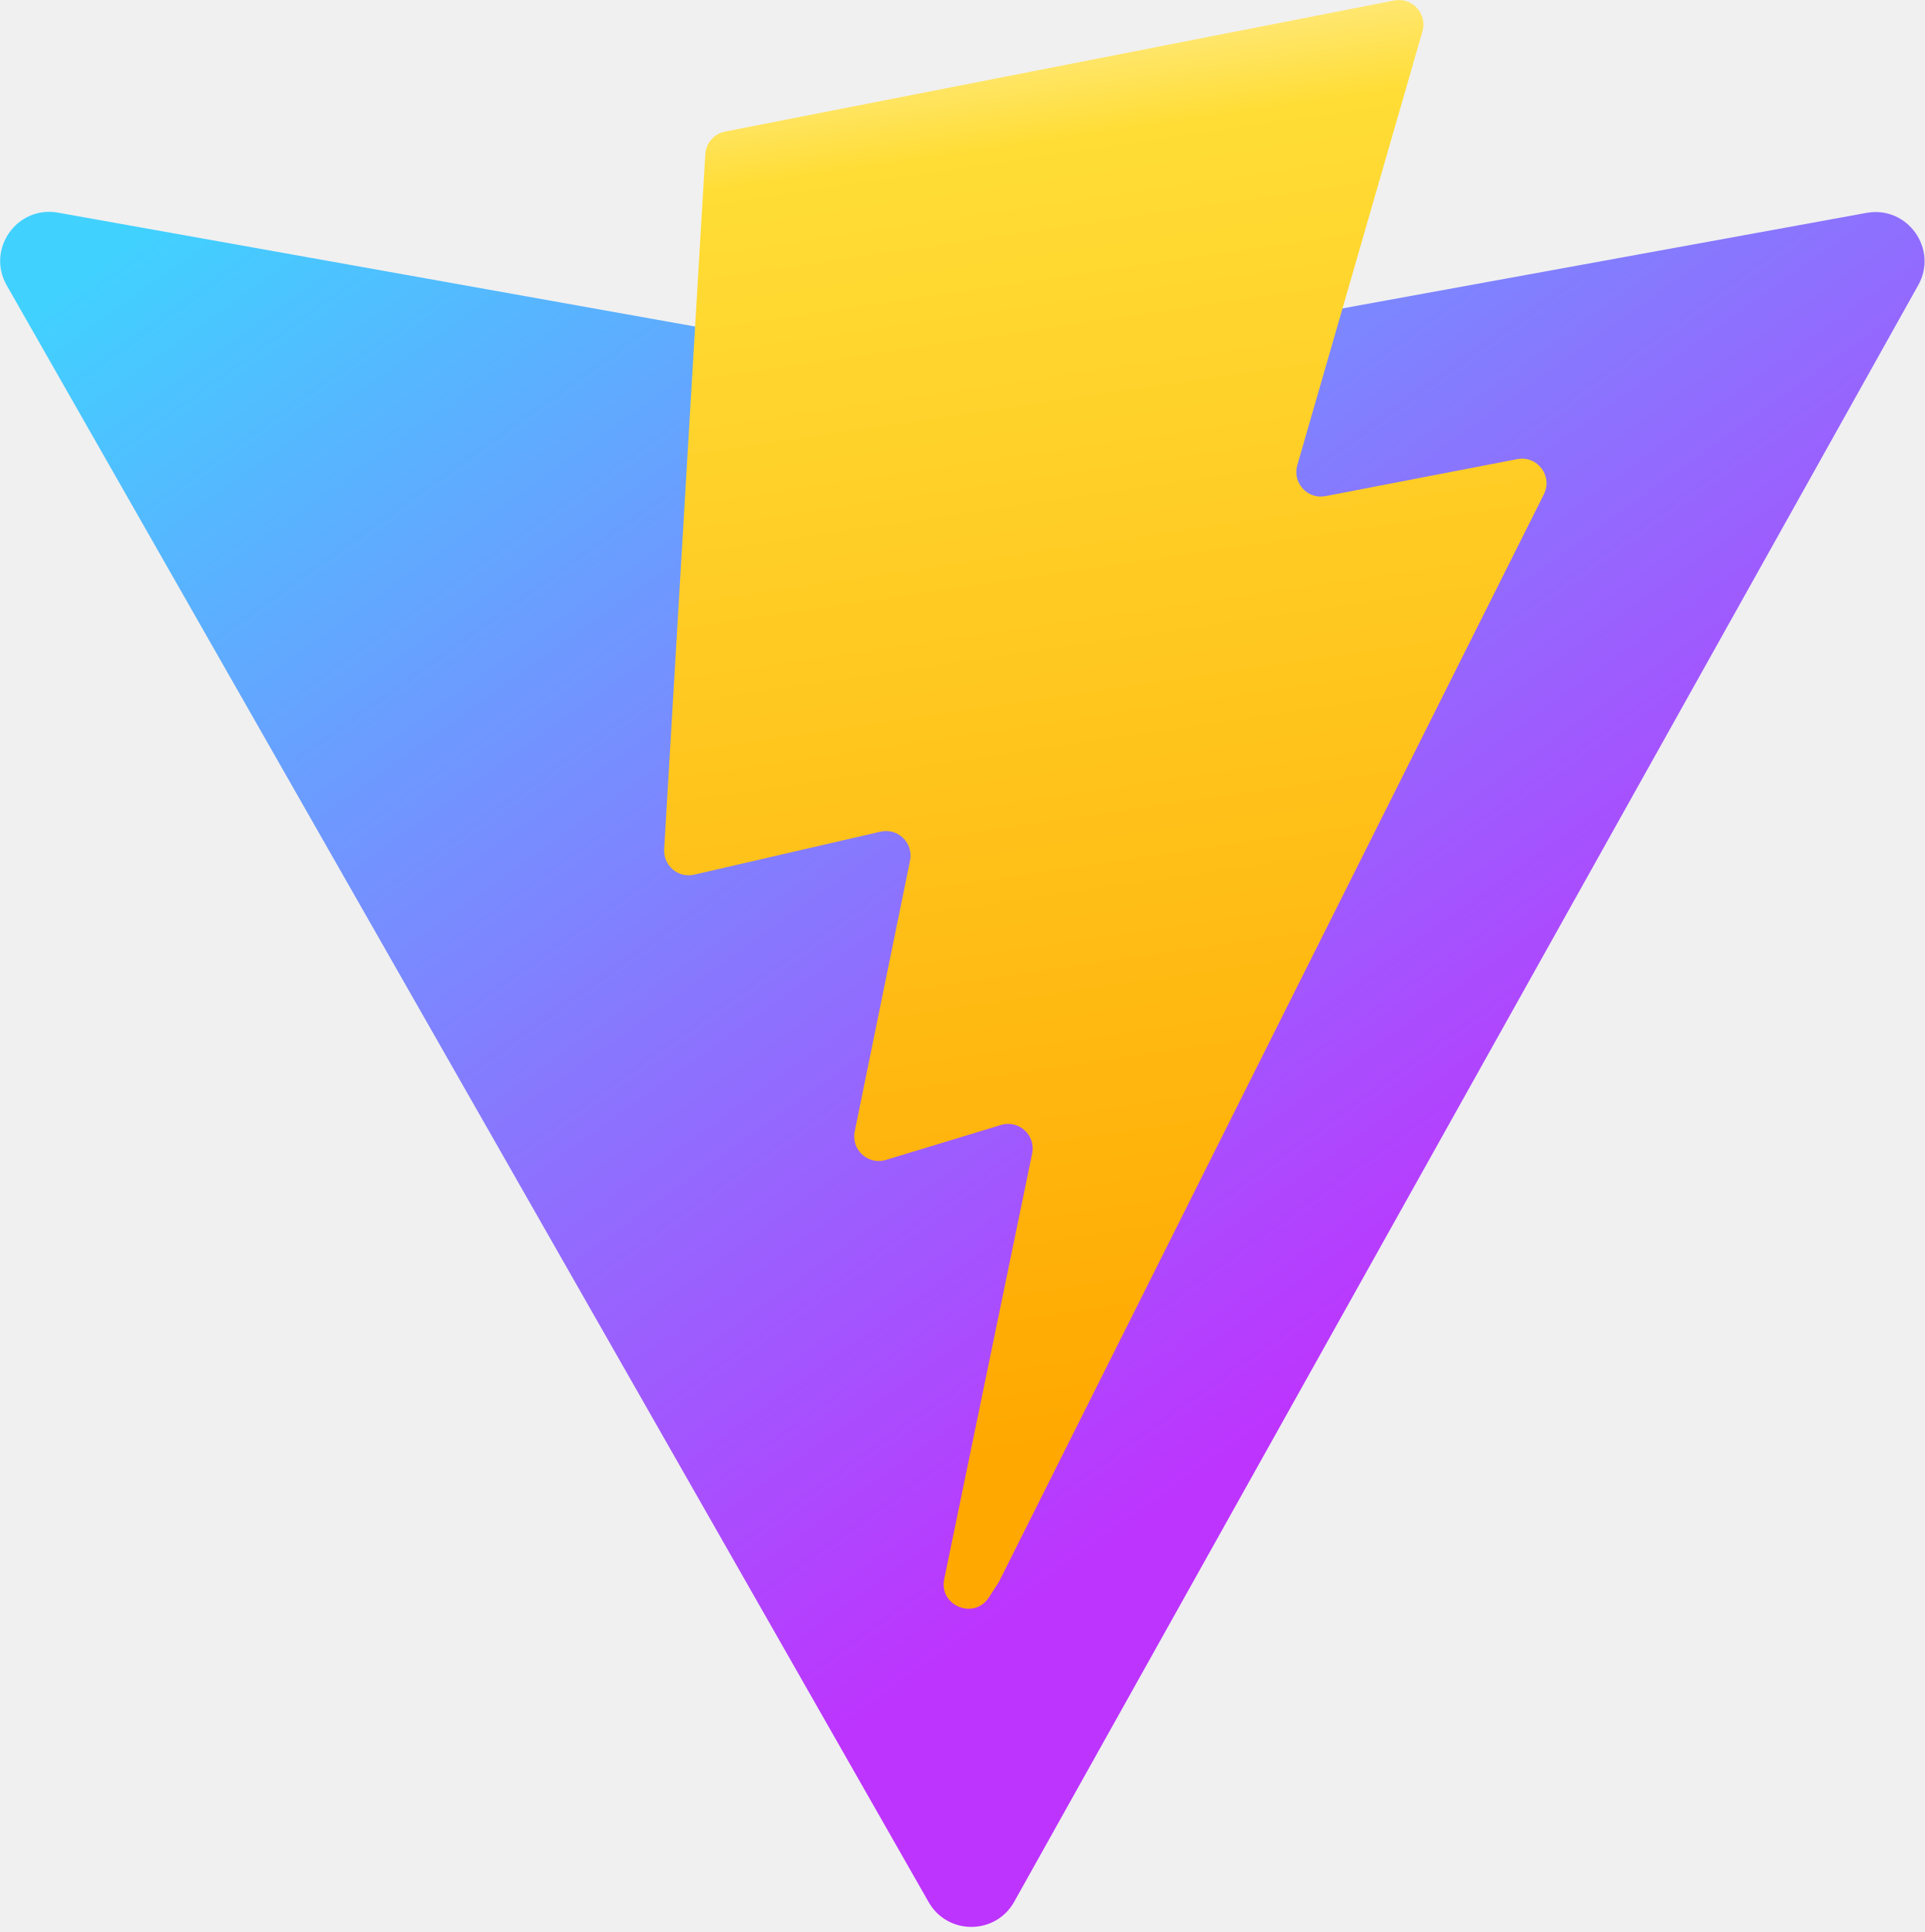
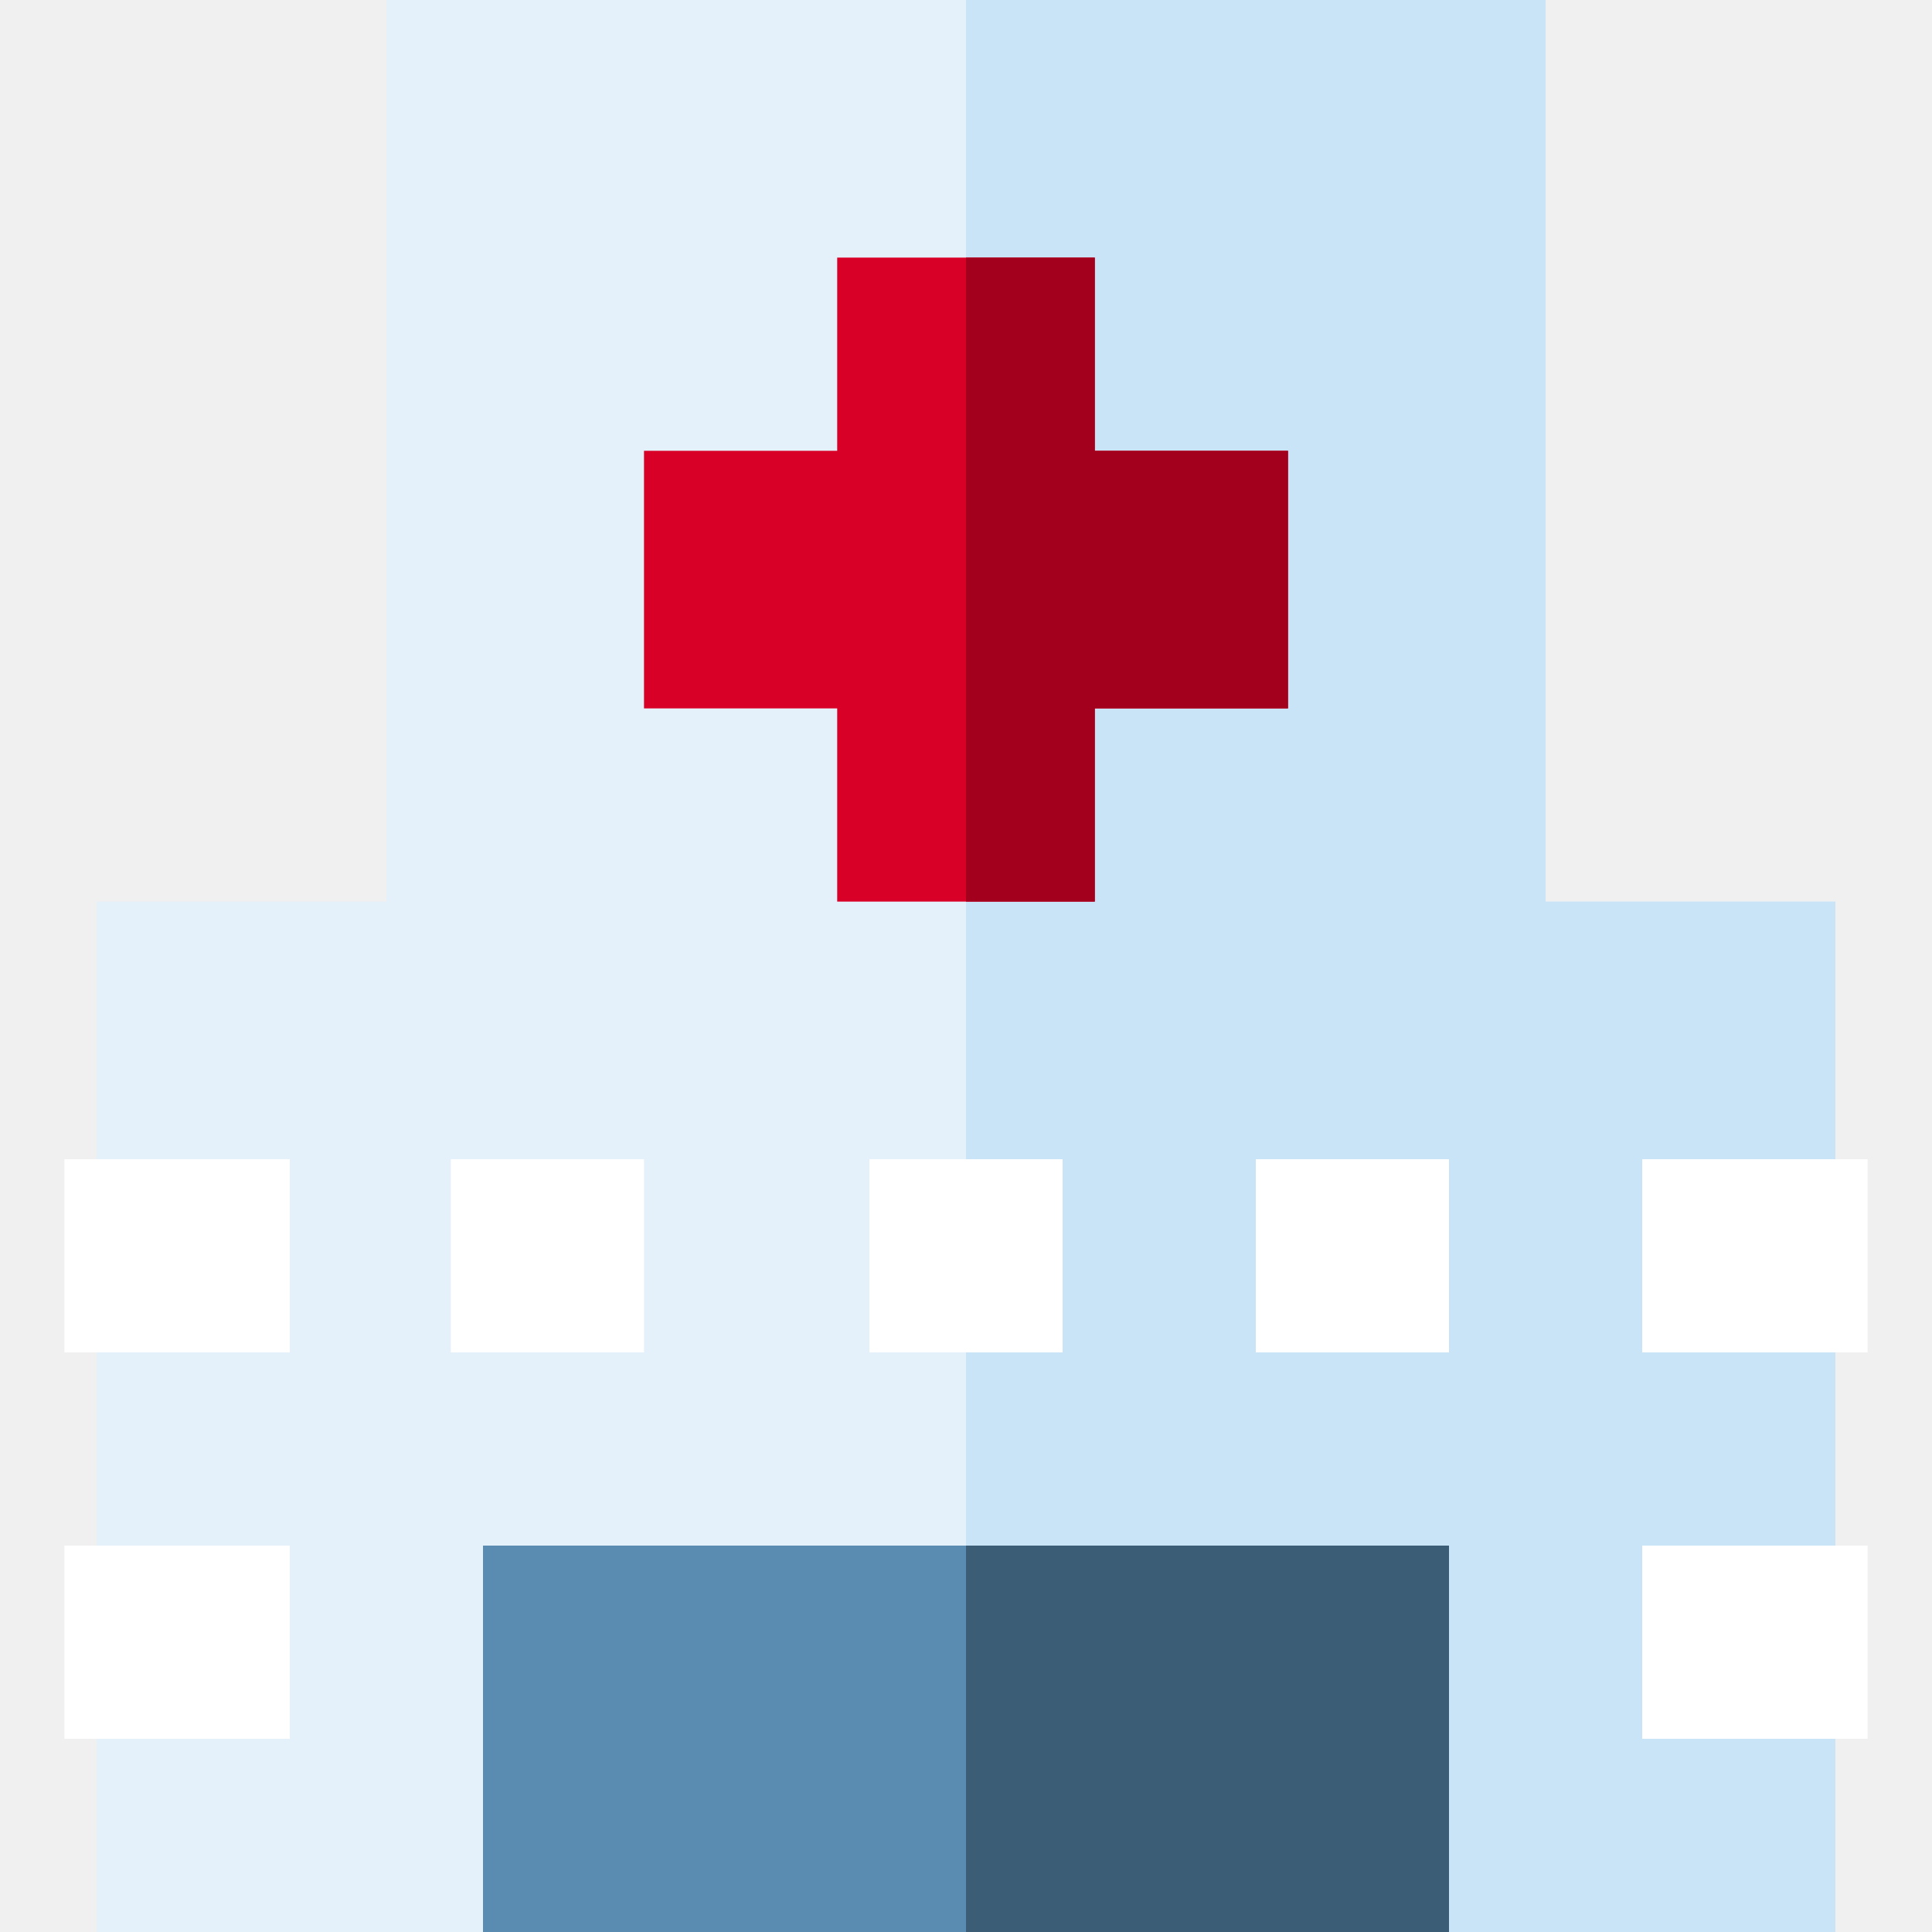
- <svg xmlns="http://www.w3.org/2000/svg" aria-hidden="true" role="img" class="iconify iconify--logos" width="31.88" height="32" preserveAspectRatio="xMidYMid meet" viewBox="0 0 256 257">
-   <defs>
-     <linearGradient id="IconifyId1813088fe1fbc01fb466" x1="-.828%" x2="57.636%" y1="7.652%" y2="78.411%">
-       <stop offset="0%" stop-color="#41D1FF" />
-       <stop offset="100%" stop-color="#BD34FE" />
-     </linearGradient>
-     <linearGradient id="IconifyId1813088fe1fbc01fb467" x1="43.376%" x2="50.316%" y1="2.242%" y2="89.03%">
-       <stop offset="0%" stop-color="#FFEA83" />
-       <stop offset="8.333%" stop-color="#FFDD35" />
-       <stop offset="100%" stop-color="#FFA800" />
-     </linearGradient>
-   </defs>
-   <path fill="url(#IconifyId1813088fe1fbc01fb466)" d="M255.153 37.938L134.897 252.976c-2.483 4.44-8.862 4.466-11.382.048L.875 37.958c-2.746-4.814 1.371-10.646 6.827-9.67l120.385 21.517a6.537 6.537 0 0 0 2.322-.004l117.867-21.483c5.438-.991 9.574 4.796 6.877 9.62Z" />
-   <path fill="url(#IconifyId1813088fe1fbc01fb467)" d="M185.432.063L96.44 17.501a3.268 3.268 0 0 0-2.634 3.014l-5.474 92.456a3.268 3.268 0 0 0 3.997 3.378l24.777-5.718c2.318-.535 4.413 1.507 3.936 3.838l-7.361 36.047c-.495 2.426 1.782 4.5 4.151 3.78l15.304-4.649c2.372-.72 4.652 1.36 4.15 3.788l-11.698 56.621c-.732 3.542 3.979 5.473 5.943 2.437l1.313-2.028l72.516-144.72c1.215-2.423-.88-5.186-3.54-4.672l-25.505 4.922c-2.396.462-4.435-1.77-3.759-4.114l16.646-57.705c.677-2.35-1.37-4.583-3.769-4.113Z" />
+ <svg xmlns="http://www.w3.org/2000/svg" version="1.1" id="Layer_1" viewBox="0 0 512 512" xml:space="preserve" fill="#000000">
+   <g id="SVGRepo_bgCarrier" stroke-width="0" />
+   <g id="SVGRepo_tracerCarrier" stroke-linecap="round" stroke-linejoin="round" />
+   <g id="SVGRepo_iconCarrier">
+     <polygon style="fill:#E4F1FB;" points="409.6,238.933 409.6,0 102.4,0 102.4,238.933 25.6,238.933 25.6,512 102.4,512 409.6,512 486.4,512 486.4,238.933 " />
+     <polygon style="fill:#C9E3F7;" points="409.6,238.933 409.6,0 256,0 256,512 486.4,512 486.4,238.933 " />
+     <polygon style="fill:#D80027;" points="341.333,119.467 290.133,119.467 290.133,68.267 221.867,68.267 221.867,119.467 170.667,119.467 170.667,187.733 221.867,187.733 221.867,238.933 290.133,238.933 290.133,187.733 341.333,187.733 " />
+     <polygon style="fill:#A2001D;" points="290.133,119.467 290.133,68.267 256,68.267 256,238.933 290.133,238.933 290.133,187.733 341.333,187.733 341.333,119.467 " />
+     <rect x="128" y="409.6" style="fill:#5A8BB0;" width="256" height="102.4" />
+     <rect x="256" y="409.6" style="fill:#3C5D76;" width="128" height="102.4" />
+     <g>
+       <rect x="332.8" y="307.2" style="fill:#FFFFFF;" width="51.2" height="51.2" />
+       <rect x="230.4" y="307.2" style="fill:#FFFFFF;" width="51.2" height="51.2" />
+       <rect x="119.467" y="307.2" style="fill:#FFFFFF;" width="51.2" height="51.2" />
+       <rect x="17.067" y="307.2" style="fill:#FFFFFF;" width="59.733" height="51.2" />
+       <rect x="17.067" y="409.6" style="fill:#FFFFFF;" width="59.733" height="51.2" />
+       <rect x="435.2" y="409.6" style="fill:#FFFFFF;" width="59.733" height="51.2" />
+       <rect x="435.2" y="307.2" style="fill:#FFFFFF;" width="59.733" height="51.2" />
+     </g>
+   </g>
</svg>
